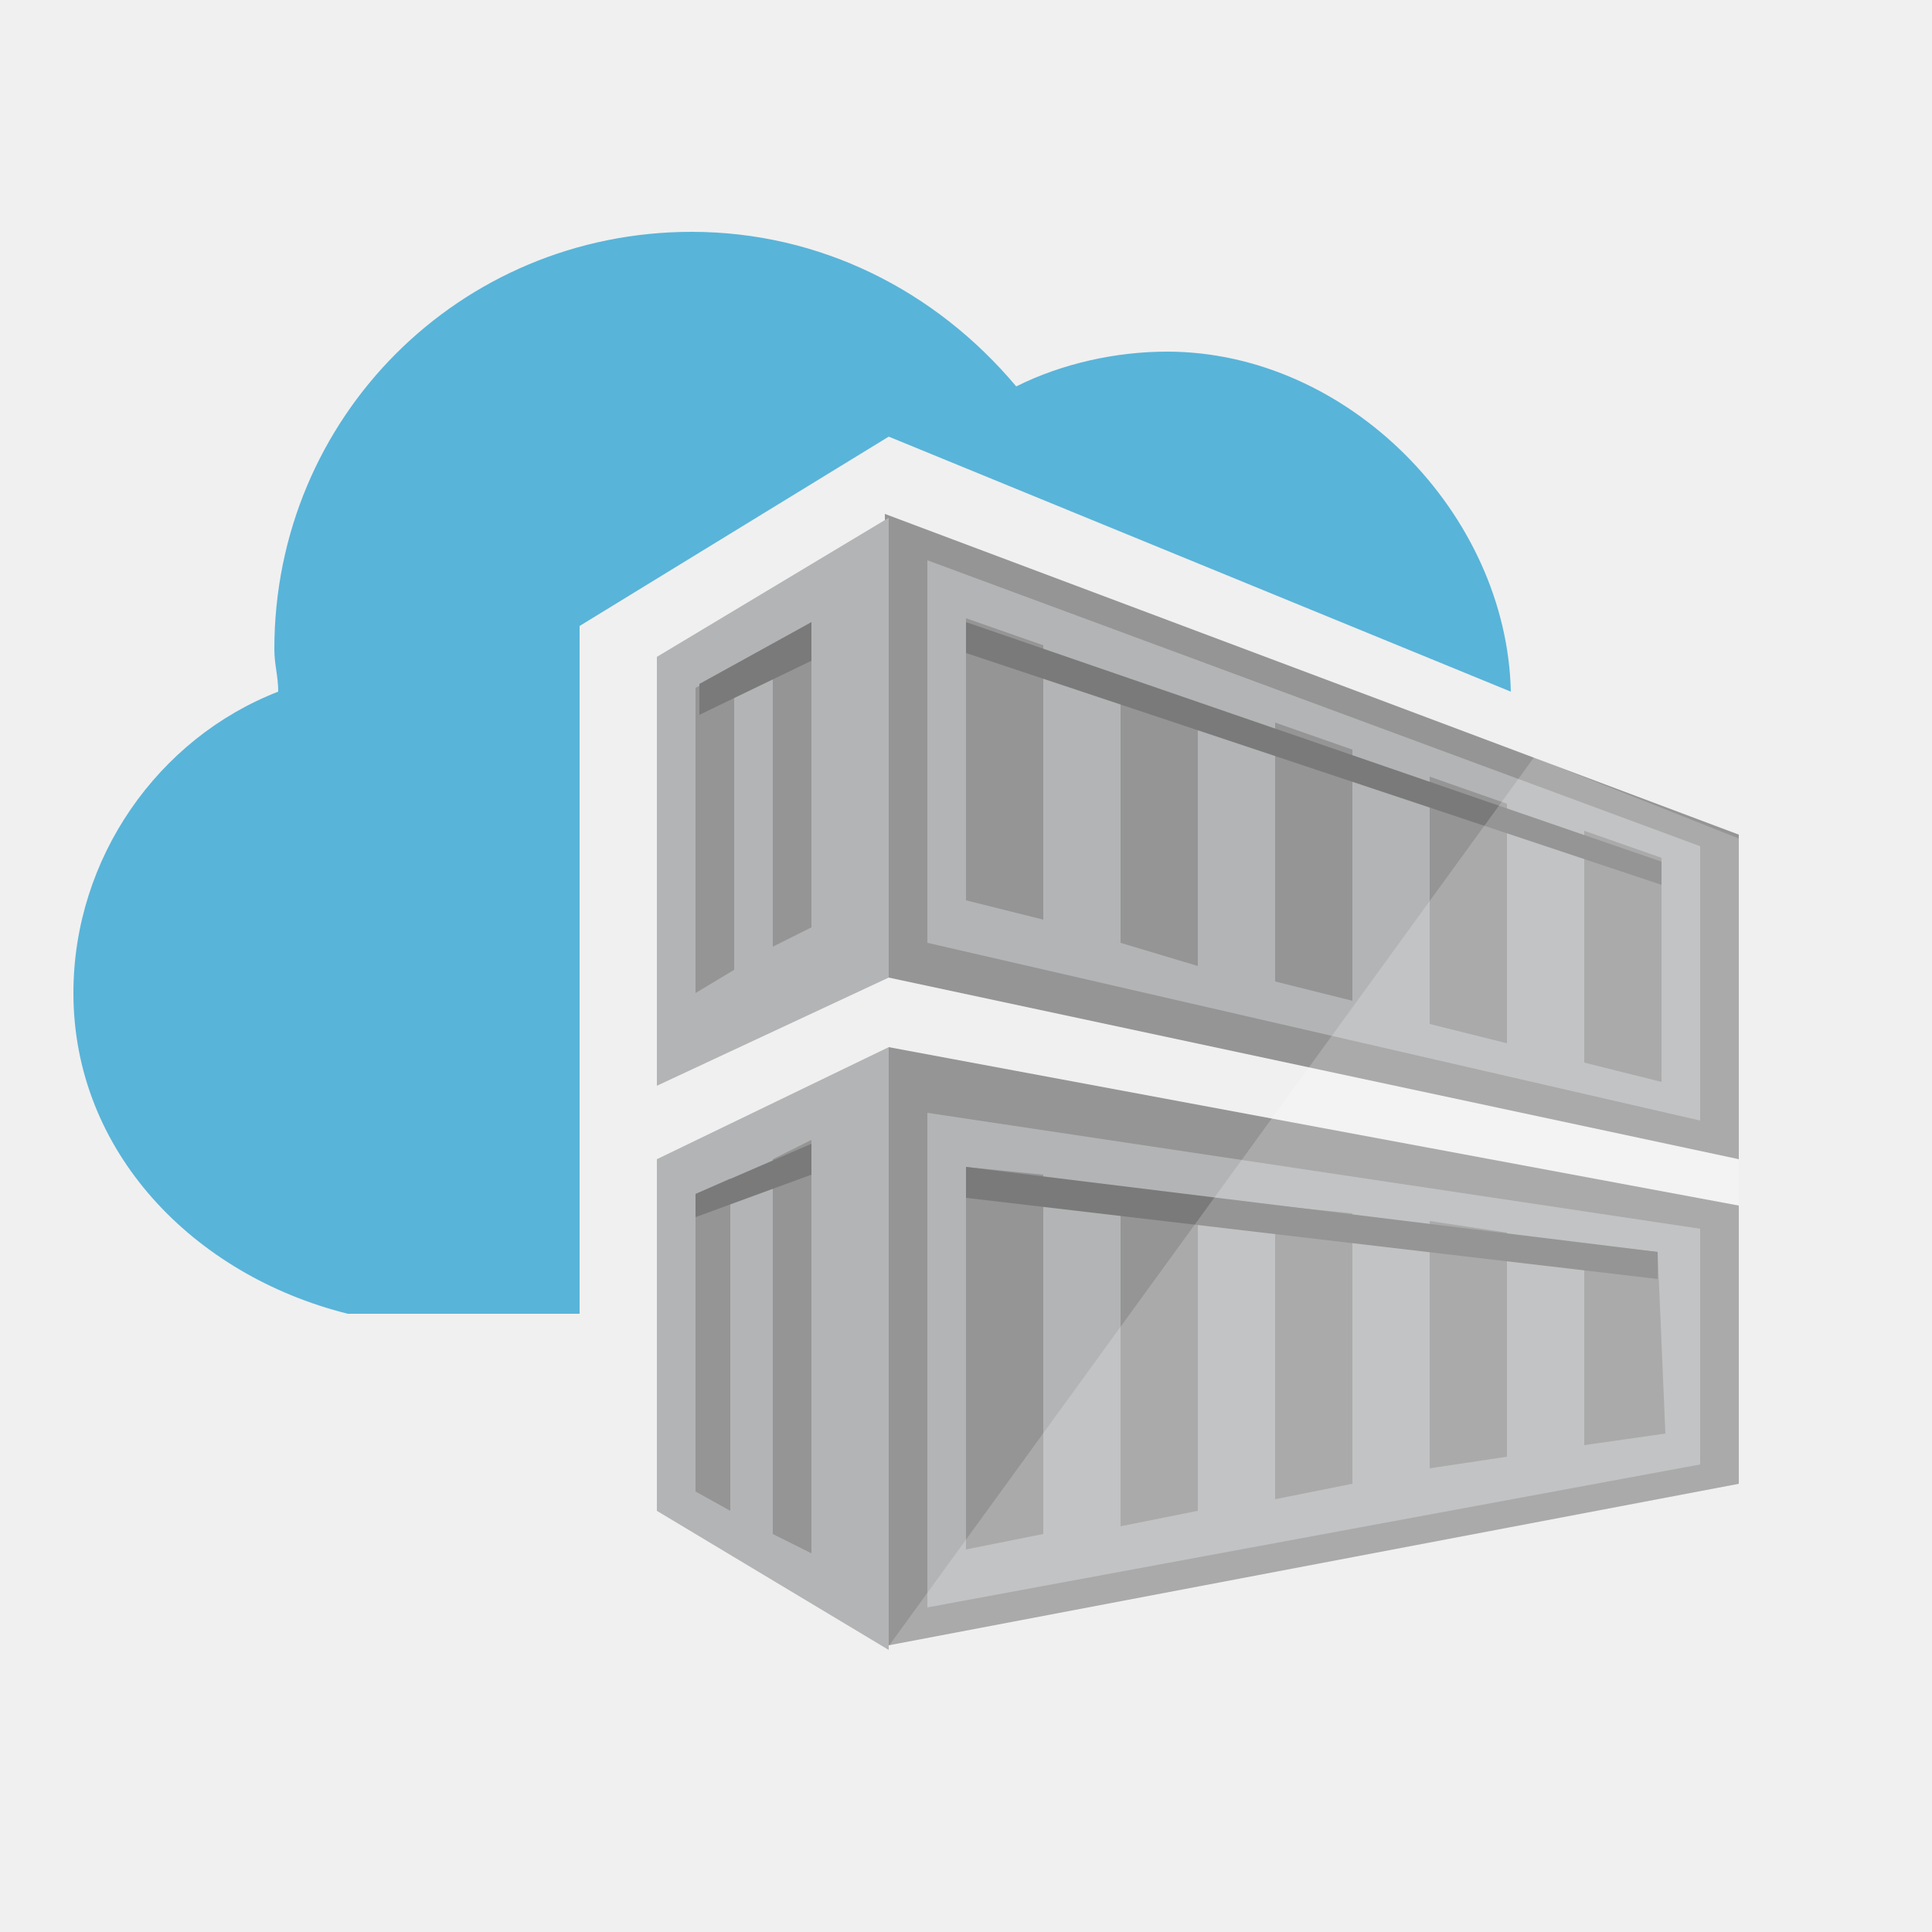
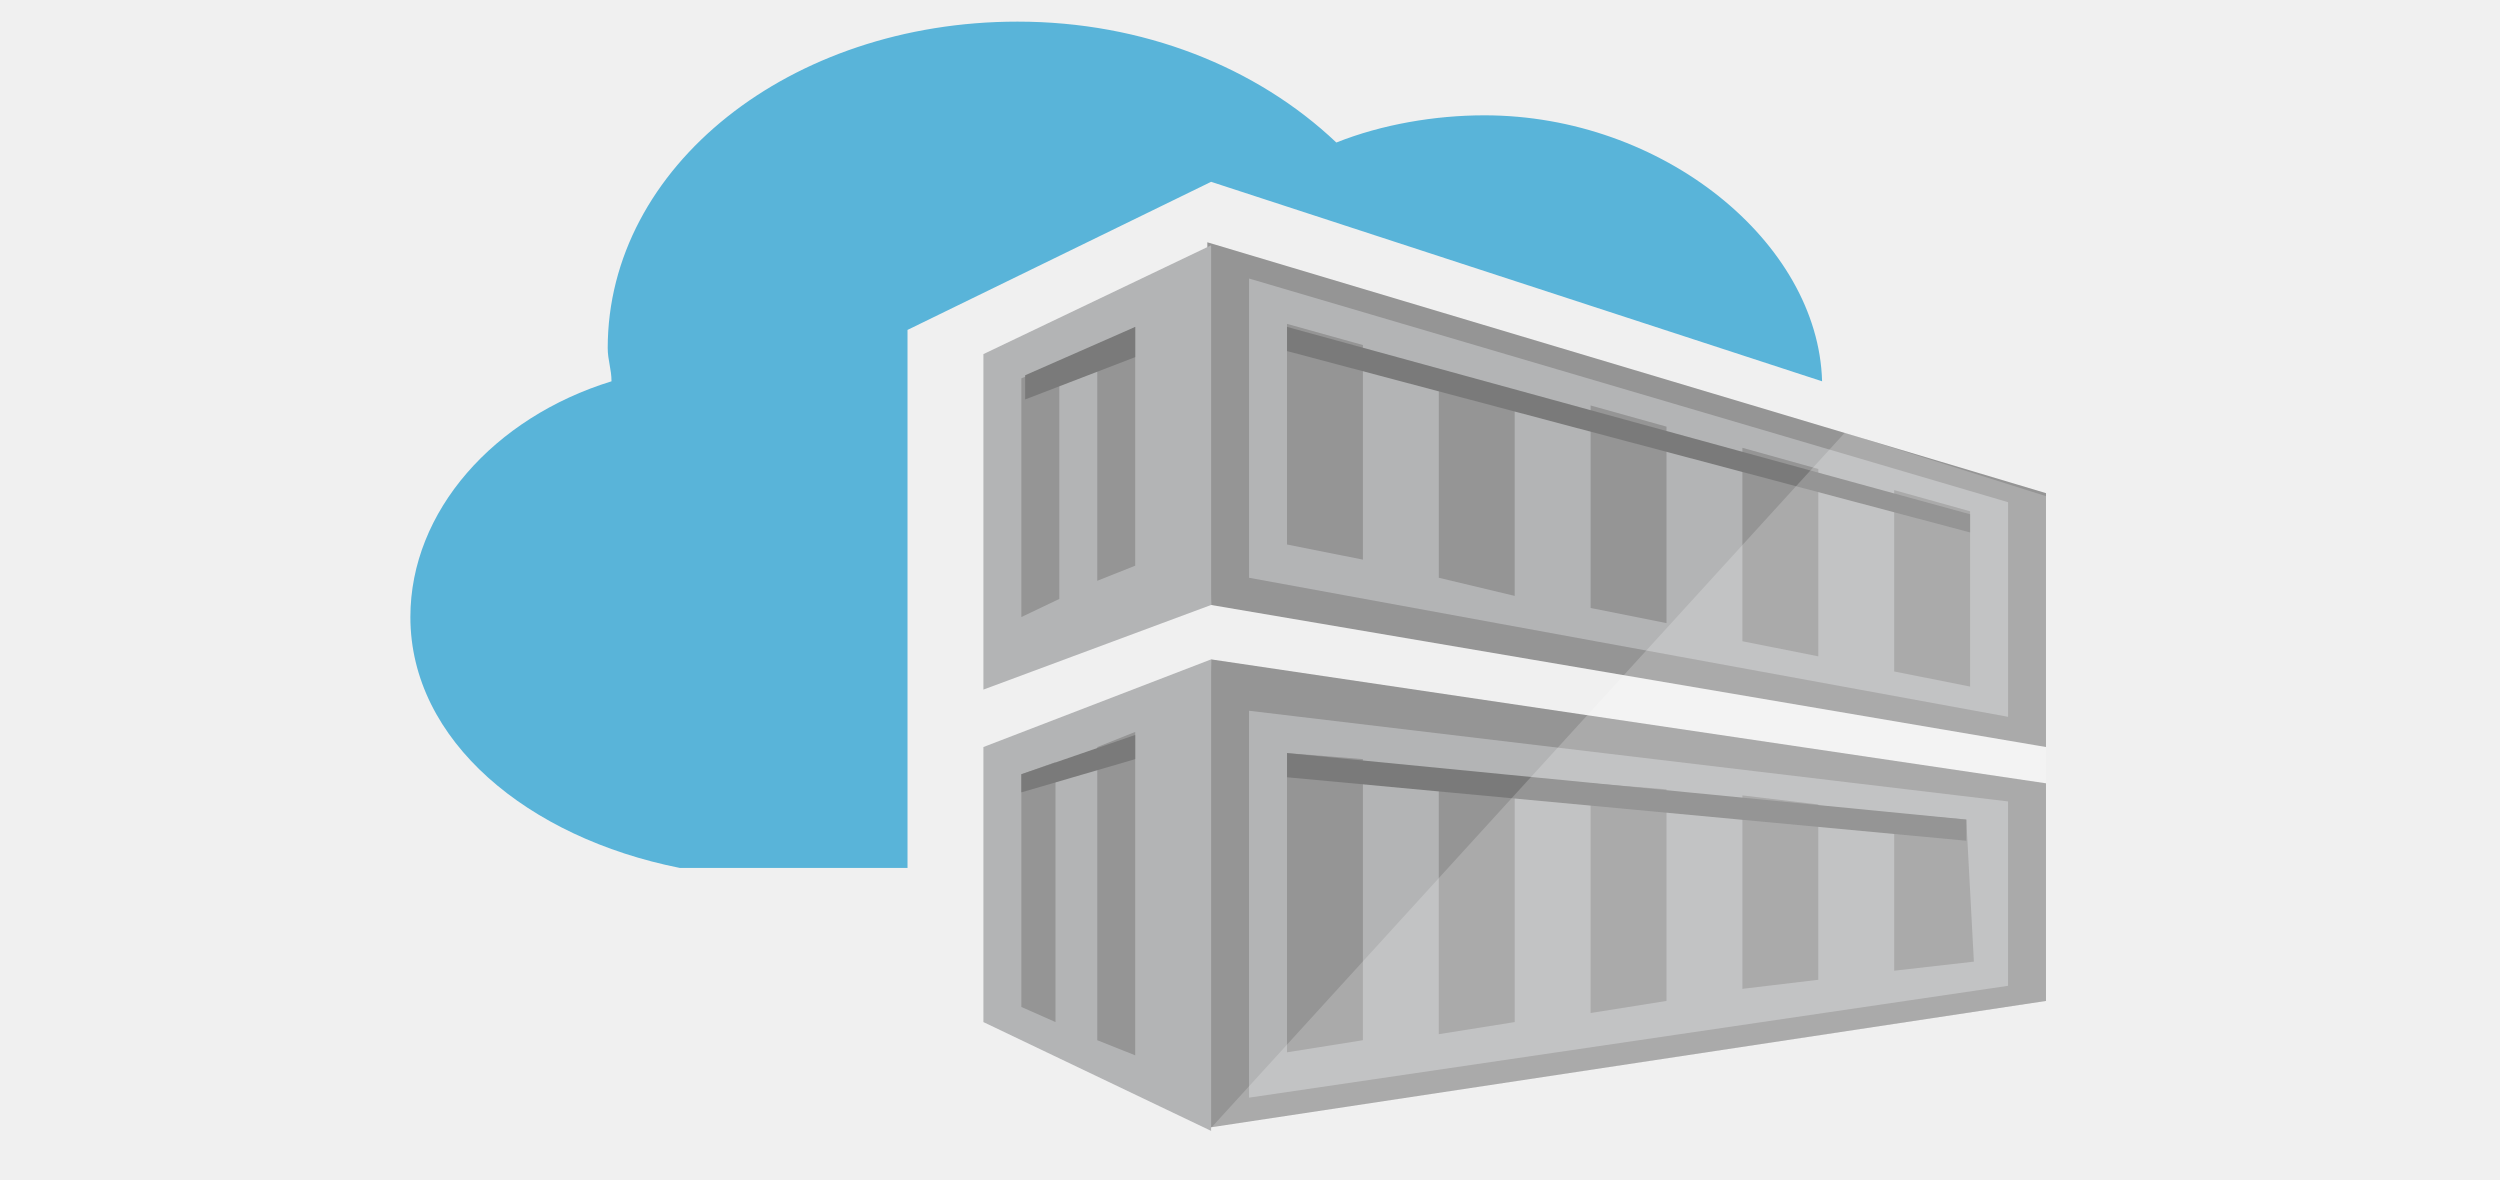
- <svg xmlns="http://www.w3.org/2000/svg" version="1.1" id="Layer_1" x="0px" y="0px" width="50px" height="50px" viewBox="0 0 50 50" style="enable-background:new 0 0 50 50;" xml:space="preserve">
-   <style type="text/css">
- 	.st0{fill:#59B4D9;}
+ <svg xmlns="http://www.w3.org/2000/svg" width="636" height="300">
+   <style type="text/css">.st0{fill:#59B4D9;}
	.st1{fill:#959595;}
	.st2{fill:#B3B4B5;}
	.st3{fill:#7A7A7A;}
- 	.st4{opacity:0.2;fill:#FFFFFF;enable-background:new    ;}
- </style>
-   <path class="st0" d="M15,34H9c-4-1-7.1-4.2-7.1-8.3c0-3.5,2.2-6.6,5.3-7.8c0-0.4-0.1-0.7-0.1-1.1c0-6,4.8-10.8,10.8-10.8  c3.3,0,6.3,1.5,8.4,4c1.2-0.6,2.6-0.9,3.9-0.9c4.7,0,8.8,4.2,8.9,8.8L23,11.3l-8,4.9V34z" />
-   <path class="st1" d="M45,38.4l-22.1,4.2L23,27.1l22,4.1V38.4z M22.9,13.3L45,21.6V30l-22-4.7" />
-   <path class="st2" d="M23,25.3l-6,2.8V17l6-3.6 M44,29l-20-4.6v-9.9l20,7.4V29z M33,25.4l2,0.5v-6.5l-2-0.7V25.4z M31,18.2l-2-0.7  v6.9l2,0.6V18.2z M37,26.5l2,0.5v-6.2l-2-0.7V26.5z M25,23.3l2,0.5v-7.1L25,16C25,16.1,25,23.3,25,23.3z M43,22.2l-2-0.7v6l2,0.5  V22.2z M24,28.8v12.8l20-3.7v-6.1L24,28.8z M25,40.1v-9.9l2,0.2v9.3L25,40.1z M31,39.1l-2,0.4v-8.7l2,0.3C31,31,31,39.1,31,39.1z   M33,38.8v-7.6l2,0.2v7L33,38.8z M39,37.7L37,38v-6.4l2,0.3V37.7z M43.1,37.1L41,37.4v-5.2l1.9,0.2L43.1,37.1z" />
-   <path class="st1" d="M19,25.1l-1,0.6v-7.9l1-0.5C19,17.2,19,25.1,19,25.1z M21,16.1l-1,0.7v7.7l1-0.5V16.1z" />
-   <path class="st2" d="M17,39.1V30l6-2.9v15.6" />
-   <path class="st1" d="M18.9,39.1L18,38.6v-7.7l0.9-0.4V39.1z M21,29.5L20,30v9.7l1,0.5V29.5L21,29.5z" />
-   <path class="st3" d="M43,22.9l-18-6v-0.8l18,6.2V22.9z M42.9,32.4L25,30.2V31l17.9,2.1V32.4z M21,17.1v-1l-2.9,1.6v0.8L21,17.1z   M18,31.5l3-1.1v-0.8l-3,1.3V31.5z" />
-   <path class="st4" d="M45,21.7v16.7l-22,4.2l16.7-23L45,21.7z" />
+ 	.st4{opacity:0.2;fill:#FFFFFF;enable-background:new    ;}</style>
+   <g>
+     <rect fill="none" id="canvas_background" height="302" width="638" y="-1" x="-1" />
+   </g>
+   <g>
+     <g stroke="null" id="svg_10">
+       <path stroke="null" id="svg_1" d="m230.871,220.802l-57.926,0c-38.617,-7.689 -68.545,-32.295 -68.545,-63.822c0,-26.913 21.239,-50.75 51.168,-59.977c0,-3.076 -0.965,-5.383 -0.965,-8.458c0,-46.136 46.341,-83.045 104.266,-83.045c31.859,0 60.822,11.534 81.096,30.757c11.585,-4.614 25.101,-6.92 37.652,-6.92c45.375,0 84.958,32.295 85.923,67.666l-155.434,-50.75l-77.234,37.678l0,136.871z" class="st0" />
+       <path stroke="null" id="svg_2" d="m520.5,254.636l-213.36,32.295l0.965,-119.185l212.394,31.526l0,55.363zm-213.36,-193.003l213.36,63.822l0,64.591l-212.394,-36.14" class="st1" />
+       <path stroke="null" id="svg_3" d="m308.106,153.905l-57.926,21.53l0,-85.352l57.926,-27.682m202.74,119.954l-193.086,-35.371l0,-76.125l193.086,56.901l0,54.595zm-106.197,-27.682l19.309,3.845l0,-49.981l-19.309,-5.383l0,51.519zm-19.309,-55.363l-19.309,-5.383l0,53.057l19.309,4.614l0,-52.288zm57.926,63.822l19.309,3.845l0,-47.674l-19.309,-5.383l0,49.212zm-115.852,-24.606l19.309,3.845l0,-54.595l-19.309,-5.383c0,0.769 0,56.132 0,56.132zm173.777,-8.458l-19.309,-5.383l0,46.136l19.309,3.845l0,-44.598zm-183.432,50.75l0,98.424l193.086,-28.451l0,-46.905l-193.086,-23.068zm9.654,86.89l0,-76.125l19.309,1.538l0,71.511l-19.309,3.076zm57.926,-7.689l-19.309,3.076l0,-66.898l19.309,2.307c0,-0.769 0,61.515 0,61.515zm19.309,-2.307l0,-58.439l19.309,1.538l0,53.826l-19.309,3.076zm57.926,-8.458l-19.309,2.307l0,-49.212l19.309,2.307l0,44.598zm39.583,-4.614l-20.274,2.307l0,-39.985l18.343,1.538l1.931,36.14z" class="st2" />
+       <path stroke="null" id="svg_4" d="m269.488,152.367l-9.654,4.614l0,-60.746l9.654,-3.845c0,-0.769 0,59.977 0,59.977zm19.309,-69.204l-9.654,5.383l0,59.208l9.654,-3.845l0,-60.746z" class="st1" />
+       <path stroke="null" id="svg_5" d="m250.18,260.018l0,-69.973l57.926,-22.299l0,119.954" class="st2" />
+       <path stroke="null" id="svg_6" d="m268.523,260.018l-8.689,-3.845l0,-59.208l8.689,-3.076l0,66.129zm20.274,-73.818l-9.654,3.845l0,74.587l9.654,3.845l0,-82.276l0,0z" class="st1" />
+       <path stroke="null" id="svg_7" d="m501.191,135.45l-173.777,-46.136l0,-6.152l173.777,47.674l0,4.614zm-0.965,73.049l-172.812,-16.917l0,6.152l172.812,16.148l0,-5.383zm-211.429,-117.647l0,-7.689l-27.997,12.303l0,6.152l27.997,-10.765zm-28.963,110.727l28.963,-8.458l0,-6.152l-28.963,9.996l0,4.614z" class="st3" />
+       <path stroke="null" id="svg_8" d="m520.5,126.223l0,128.413l-212.394,32.295l161.227,-176.856l51.168,16.148z" class="st4" />
+     </g>
+   </g>
</svg>
